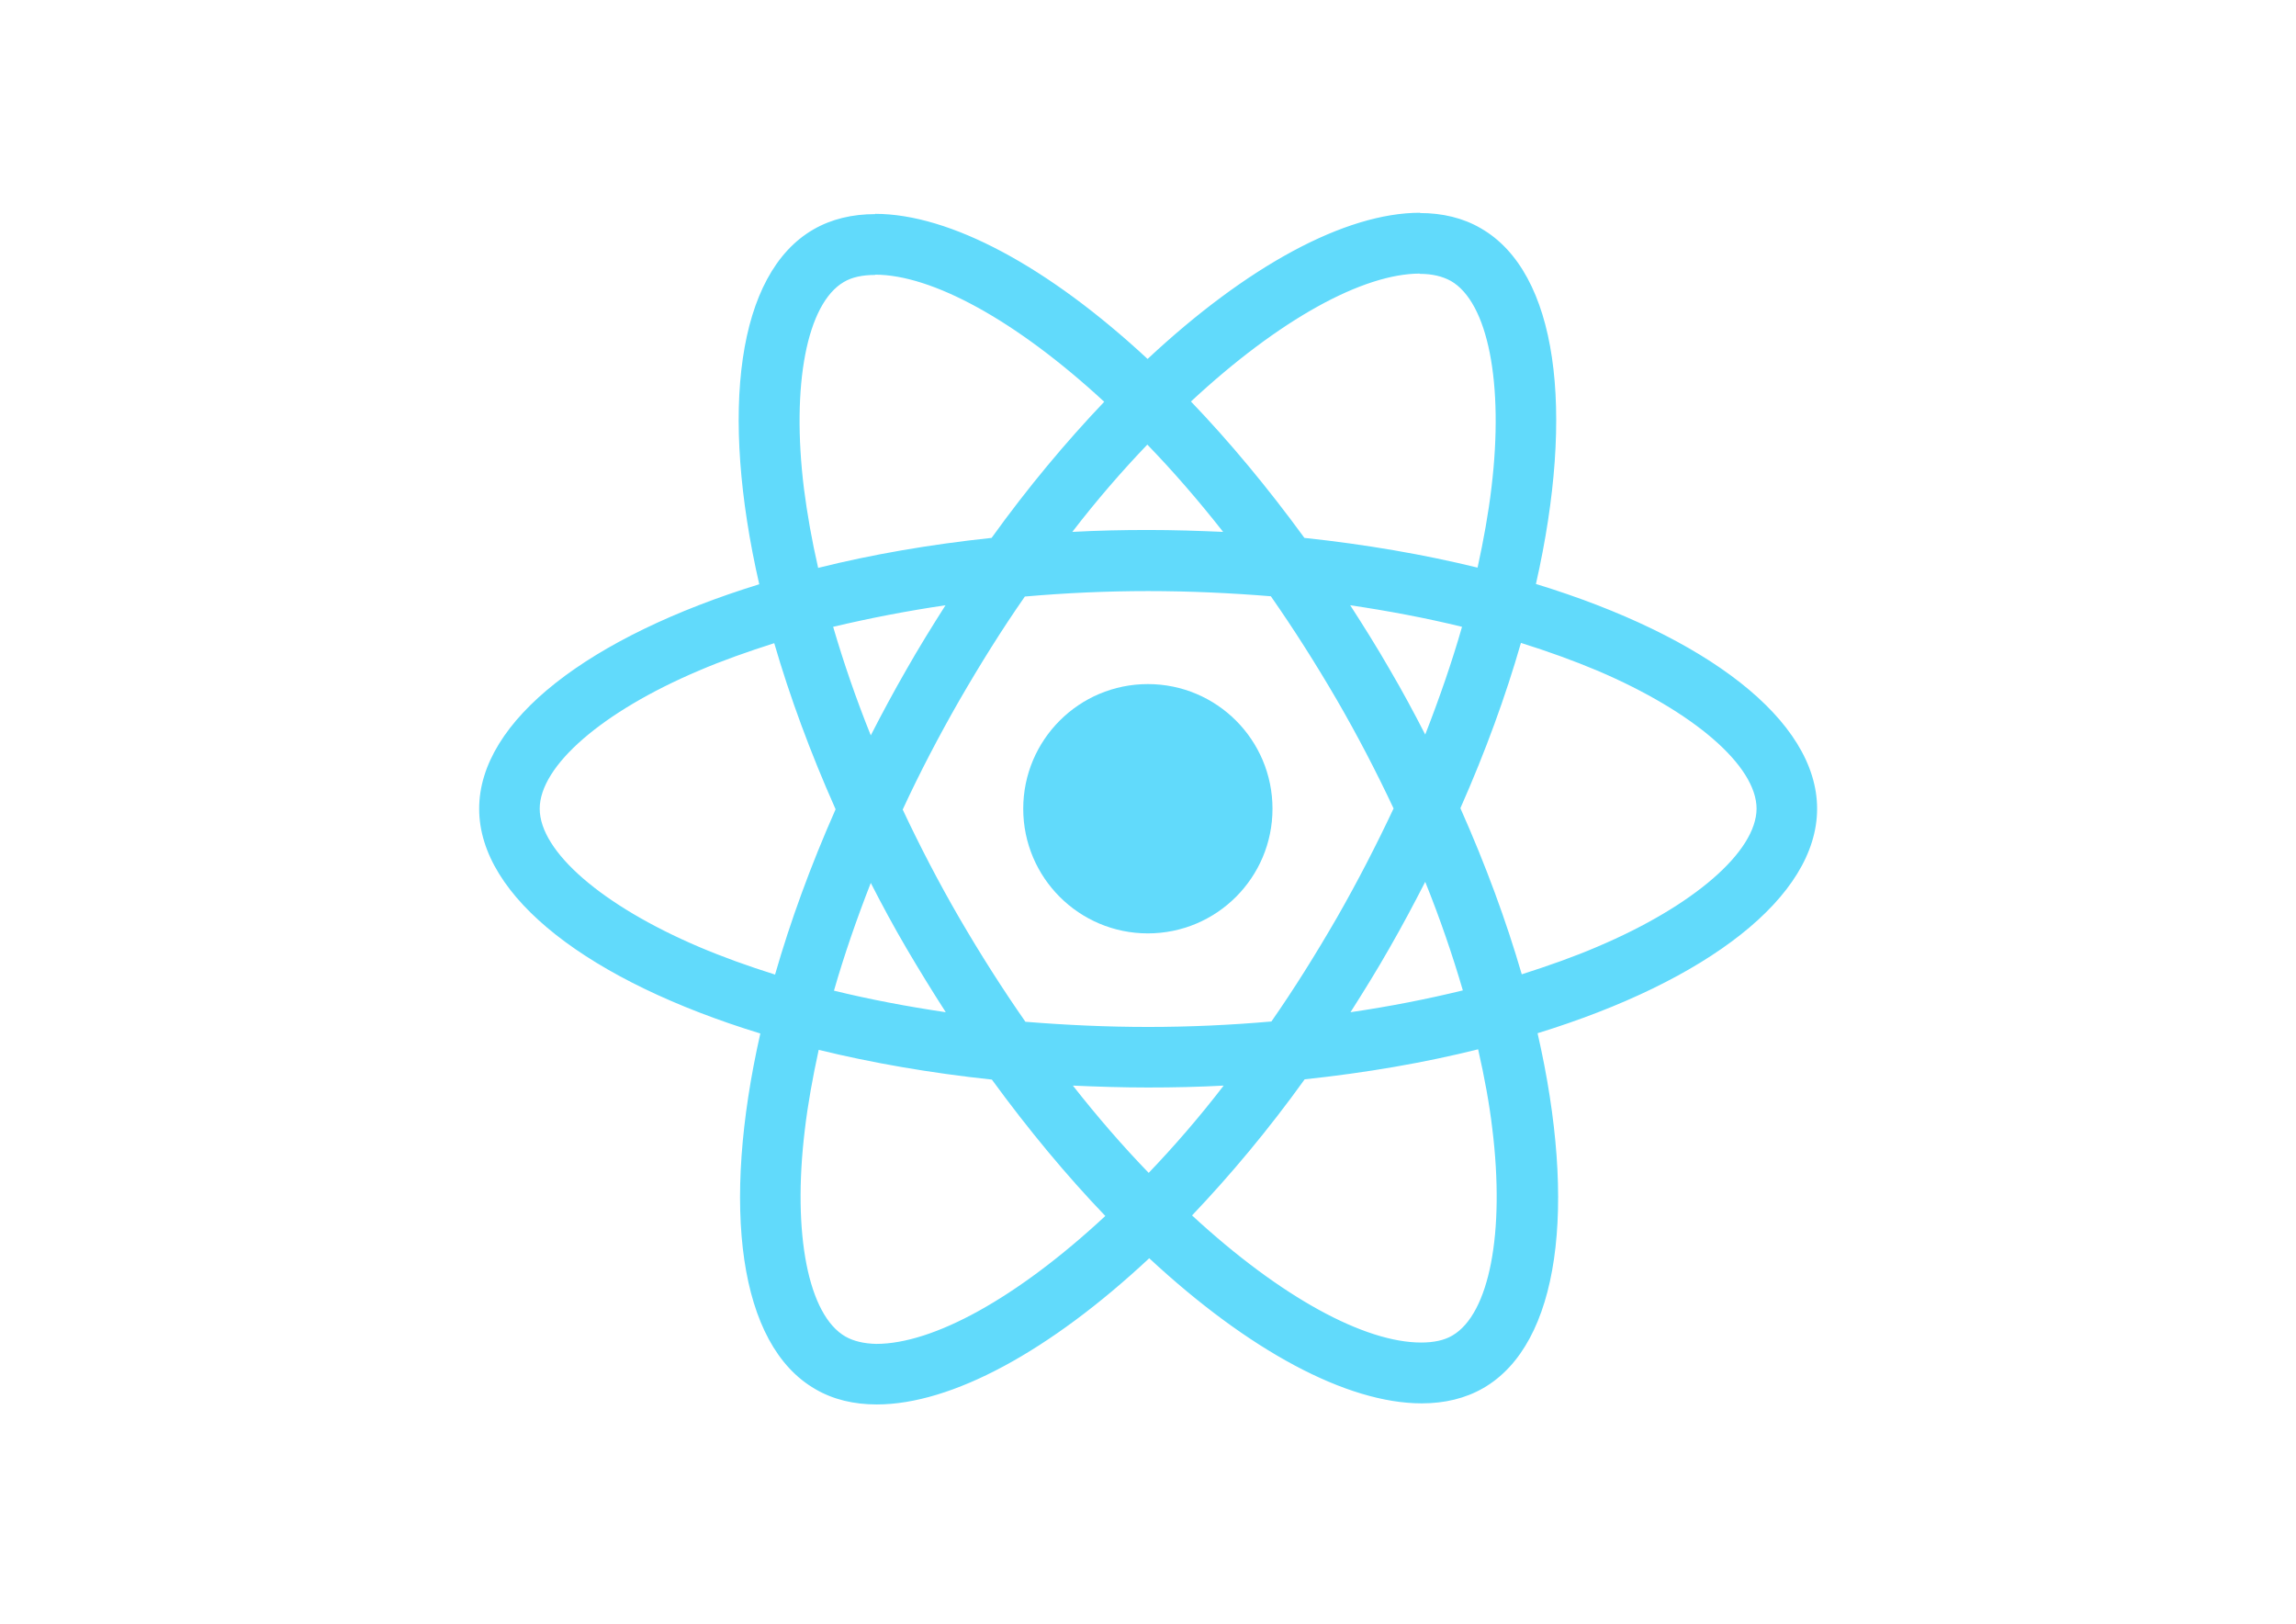
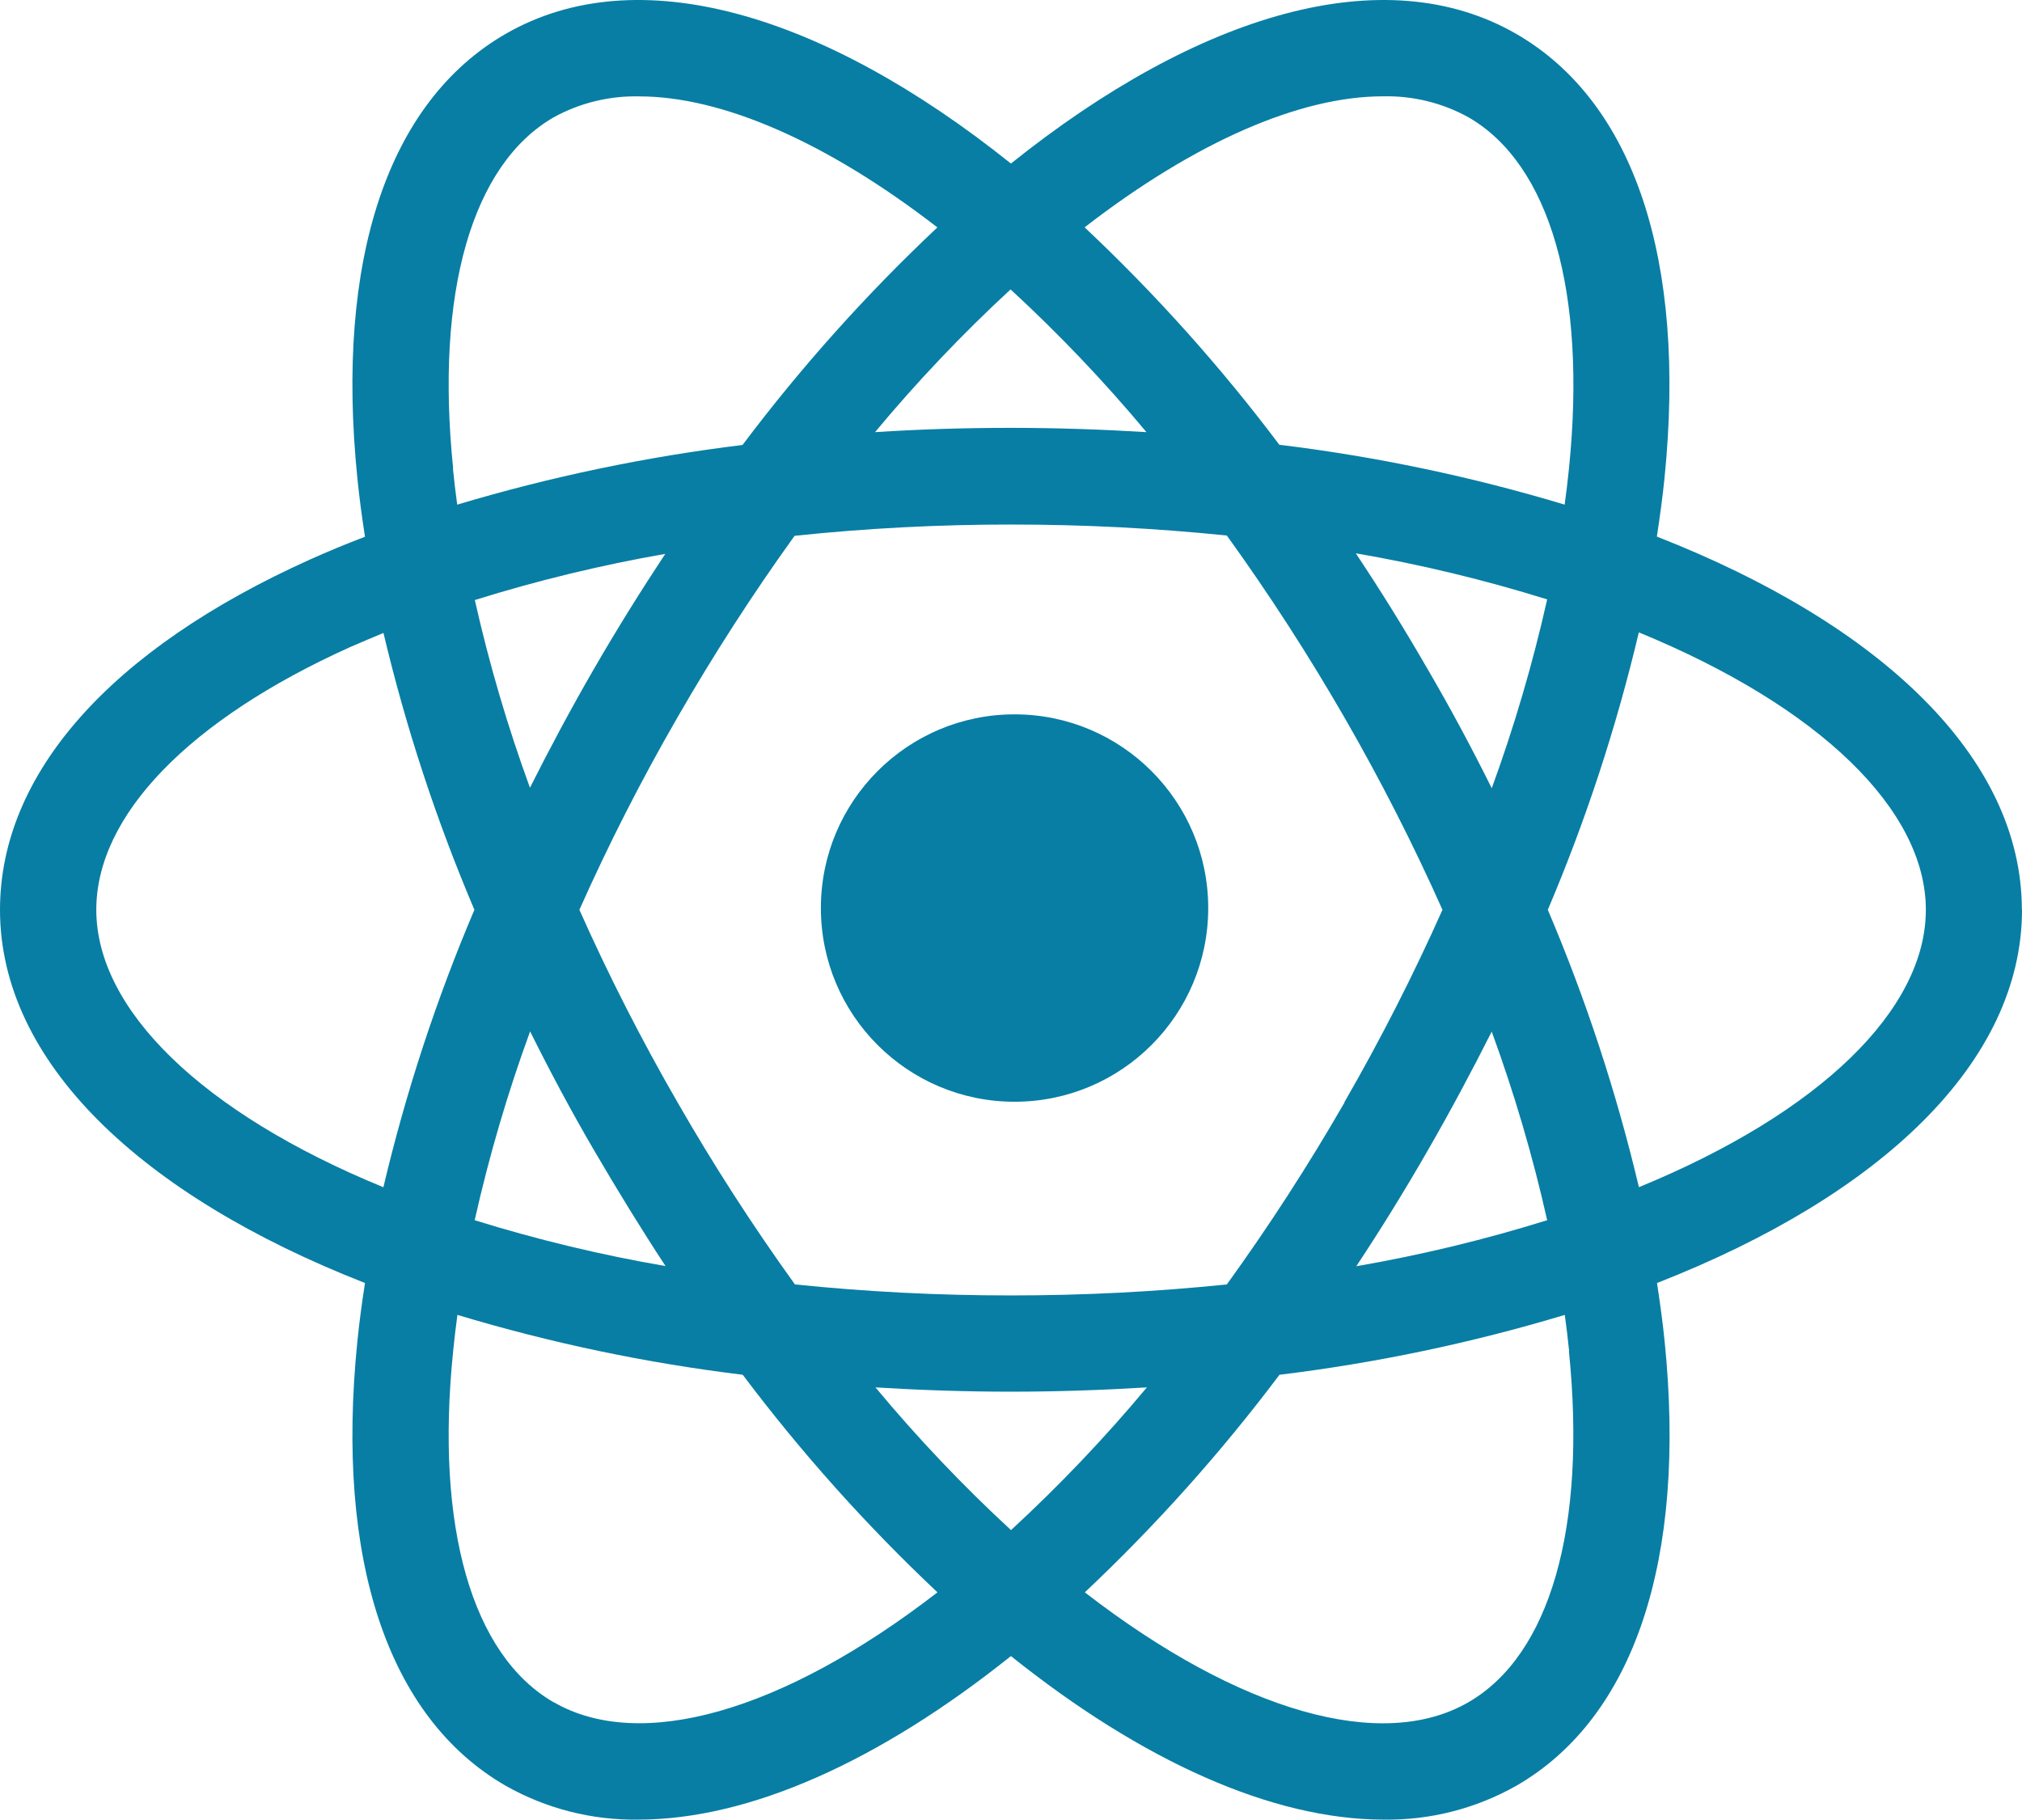
- <svg xmlns="http://www.w3.org/2000/svg" viewBox="0 0 841.9 595.3">
-   <g fill="#61DAFB">
-     <path d="M666.3 296.5c0-32.5-40.7-63.3-103.1-82.4 14.4-63.6 8-114.2-20.2-130.4-6.5-3.8-14.1-5.6-22.4-5.6v22.3c4.6 0 8.3.9 11.4 2.6 13.6 7.8 19.5 37.5 14.9 75.7-1.1 9.4-2.9 19.3-5.1 29.4-19.6-4.8-41-8.5-63.5-10.9-13.5-18.5-27.5-35.3-41.6-50 32.6-30.3 63.2-46.9 84-46.9V78c-27.5 0-63.5 19.6-99.9 53.6-36.4-33.8-72.4-53.2-99.9-53.2v22.3c20.7 0 51.4 16.5 84 46.6-14 14.7-28 31.4-41.3 49.9-22.6 2.4-44 6.1-63.6 11-2.3-10-4-19.7-5.2-29-4.7-38.2 1.1-67.9 14.6-75.8 3-1.8 6.9-2.6 11.5-2.6V78.5c-8.4 0-16 1.8-22.6 5.6-28.1 16.2-34.4 66.7-19.9 130.1-62.2 19.2-102.7 49.9-102.7 82.3 0 32.5 40.7 63.3 103.1 82.4-14.4 63.6-8 114.2 20.2 130.4 6.5 3.8 14.1 5.6 22.5 5.6 27.5 0 63.5-19.6 99.9-53.6 36.4 33.8 72.4 53.2 99.9 53.2 8.4 0 16-1.8 22.6-5.6 28.1-16.2 34.4-66.7 19.9-130.1 62-19.1 102.5-49.9 102.5-82.3zm-130.2-66.7c-3.7 12.9-8.3 26.2-13.5 39.5-4.1-8-8.4-16-13.1-24-4.6-8-9.5-15.8-14.4-23.4 14.2 2.1 27.9 4.7 41 7.9zm-45.8 106.5c-7.8 13.5-15.8 26.3-24.1 38.2-14.9 1.3-30 2-45.2 2-15.1 0-30.2-.7-45-1.9-8.3-11.9-16.4-24.6-24.2-38-7.6-13.1-14.5-26.4-20.8-39.8 6.2-13.4 13.2-26.8 20.7-39.9 7.8-13.5 15.8-26.3 24.1-38.2 14.9-1.3 30-2 45.2-2 15.1 0 30.2.7 45 1.9 8.3 11.9 16.4 24.6 24.2 38 7.6 13.1 14.5 26.4 20.8 39.8-6.3 13.4-13.2 26.8-20.7 39.9zm32.3-13c5.4 13.4 10 26.8 13.8 39.8-13.1 3.2-26.9 5.9-41.2 8 4.9-7.7 9.8-15.6 14.4-23.7 4.6-8 8.9-16.1 13-24.1zM421.2 430c-9.3-9.6-18.6-20.3-27.8-32 9 .4 18.2.7 27.5.7 9.4 0 18.7-.2 27.8-.7-9 11.7-18.3 22.4-27.5 32zm-74.4-58.9c-14.2-2.1-27.9-4.7-41-7.9 3.7-12.9 8.3-26.2 13.5-39.5 4.1 8 8.4 16 13.1 24 4.7 8 9.5 15.8 14.4 23.4zM420.7 163c9.3 9.6 18.6 20.3 27.8 32-9-.4-18.2-.7-27.5-.7-9.4 0-18.7.2-27.8.7 9-11.7 18.3-22.4 27.5-32zm-74 58.9c-4.9 7.7-9.8 15.6-14.4 23.7-4.6 8-8.9 16-13 24-5.4-13.4-10-26.8-13.8-39.8 13.1-3.1 26.9-5.8 41.2-7.9zm-90.5 125.2c-35.4-15.1-58.3-34.9-58.3-50.6 0-15.7 22.9-35.6 58.3-50.6 8.6-3.7 18-7 27.7-10.1 5.7 19.6 13.2 40 22.5 60.9-9.2 20.8-16.6 41.1-22.2 60.6-9.9-3.1-19.3-6.5-28-10.2zM310 490c-13.6-7.8-19.5-37.5-14.9-75.7 1.1-9.4 2.9-19.3 5.1-29.4 19.6 4.8 41 8.5 63.5 10.9 13.5 18.5 27.5 35.3 41.6 50-32.6 30.3-63.2 46.9-84 46.9-4.5-.1-8.3-1-11.3-2.7zm237.2-76.2c4.7 38.2-1.1 67.9-14.6 75.8-3 1.8-6.9 2.6-11.5 2.6-20.7 0-51.4-16.5-84-46.6 14-14.7 28-31.4 41.3-49.9 22.6-2.4 44-6.1 63.6-11 2.3 10.1 4.1 19.8 5.2 29.1zm38.5-66.7c-8.6 3.7-18 7-27.7 10.1-5.7-19.6-13.2-40-22.5-60.9 9.2-20.8 16.6-41.1 22.2-60.6 9.9 3.1 19.3 6.5 28.1 10.2 35.4 15.1 58.3 34.9 58.3 50.6-.1 15.7-23 35.6-58.4 50.6zM320.8 78.4z" />
-     <circle cx="420.9" cy="296.5" r="45.7" />
-     <path d="M520.5 78.1z" />
+ <svg xmlns="http://www.w3.org/2000/svg" viewBox="0 0 569 512">
+   <g fill="#087ea4" fill-rule="nonzero">
+     <path d="M285.5 201c-30.1 0-54.5 24.4-54.5 54.5s24.4 54.5 54.5 54.5 54.5-24.4 54.5-54.5-24.4-54.5-54.5-54.5" />
+     <path d="M568.96 255.994c0-42.786-39.622-80.313-102.708-105.009.843-5.561 1.605-11.063 2.147-16.464 6.223-61.48-8.59-105.852-41.69-124.967-37.032-21.383-89.34-5.863-142.23 36.462C231.59 3.691 179.284-11.829 142.25 9.554c-33.099 19.115-47.912 63.488-41.69 124.967.542 5.401 1.285 10.923 2.148 16.504a289 289 0 0 0-15.375 6.365C31.011 182.71 0 217.765 0 255.994c0 42.787 39.622 80.313 102.708 105.01-.863 5.561-1.606 11.063-2.147 16.464-6.223 61.48 8.59 105.852 41.689 124.967a73.5 73.5 0 0 0 37.354 9.557c31.352 0 67.964-16.504 104.876-46.02 36.892 29.516 73.524 46.02 104.916 46.02a73.57 73.57 0 0 0 37.354-9.557c33.099-19.115 47.912-63.488 41.69-124.967-.542-5.401-1.305-10.903-2.148-16.464C529.378 336.347 569 298.76 569 255.994M389.155 27.103a47.44 47.44 0 0 1 24.087 5.903c22.982 13.271 33.299 49.272 28.281 98.764a267 267 0 0 1-1.224 10.22 479 479 0 0 0-80.288-16.845 480.3 480.3 0 0 0-54.797-61.179c31.373-24.254 60.818-36.863 83.921-36.863m-10.779 283.103a591 591 0 0 1-33.118 51.2 590 590 0 0 1-60.778 3.091 590 590 0 0 1-60.758-3.092 590 590 0 0 1-33.018-51.2 583 583 0 0 1-27.64-54.21 583 583 0 0 1 27.64-54.212 597 597 0 0 1 32.918-51.019 579 579 0 0 1 60.878-3.172 592 592 0 0 1 60.758 3.092 599 599 0 0 1 33.038 51.1 588 588 0 0 1 27.64 54.21 588 588 0 0 1-27.64 54.212m41.449-20.079a425.5 425.5 0 0 1 15.656 53.208 421 421 0 0 1-53.713 12.95 603 603 0 0 0 20.072-32.507c6.403-11.123 12.405-22.347 18.065-33.57m-173.442 100.17c12.485.763 25.23 1.205 38.137 1.205s25.732-.442 38.237-1.205a424 424 0 0 1-38.237 40.156 422 422 0 0 1-38.137-40.156m-59.051-34.133a421 421 0 0 1-53.733-12.91 425.5 425.5 0 0 1 15.596-53.127c5.58 11.223 11.561 22.447 18.065 33.57 6.503 11.124 13.227 22.087 20.072 32.507m-38.137-134.524a426 426 0 0 1-15.556-52.926 426 426 0 0 1 53.592-12.99c-6.864 10.38-13.589 21.142-20.072 32.365s-12.404 22.307-18.065 33.551m173.543-100.17c-12.485-.763-25.23-1.205-38.237-1.205q-19.35 0-38.137 1.205a422 422 0 0 1 38.137-40.157 422 422 0 0 1 38.237 40.157m79.083 66.62a591 591 0 0 0-20.172-32.527 421 421 0 0 1 53.853 12.97 429 429 0 0 1-15.596 53.127c-5.58-11.224-11.581-22.447-18.065-33.55m-274.203-56.44c-5.078-49.473 5.3-85.494 28.262-98.765a47.6 47.6 0 0 1 24.086-5.903c23.103 0 52.548 12.609 83.92 36.863a481 481 0 0 0-54.836 61.219 486 486 0 0 0-80.288 16.785c-.461-3.433-.883-6.826-1.204-10.2m-29.004 50.316a747 747 0 0 1 9.454-4.015 484.4 484.4 0 0 0 25.592 77.903 483.4 483.4 0 0 0-25.612 78.065c-51.144-20.982-80.79-50.055-80.79-78.065 0-26.543 26.094-53.468 71.356-73.888m57.326 296.857c-22.963-13.272-33.34-49.292-28.262-98.765.321-3.373.743-6.766 1.204-10.22a479 479 0 0 0 80.288 16.846 482 482 0 0 0 54.797 61.219c-43.737 33.791-83.7 44.935-107.967 30.92m285.664-98.765c5.018 49.493-5.3 85.493-28.282 98.765-24.246 14.055-64.23 2.871-107.947-30.92a482 482 0 0 0 54.777-61.219 479 479 0 0 0 80.288-16.846c.481 3.454.883 6.847 1.224 10.22m19.63-46.18a485.3 485.3 0 0 0-25.631-78.024 485.3 485.3 0 0 0 25.611-78.064c51.043 20.982 80.77 50.055 80.77 78.064 0 28.01-29.646 57.083-80.79 78.065" />
  </g>
</svg>
